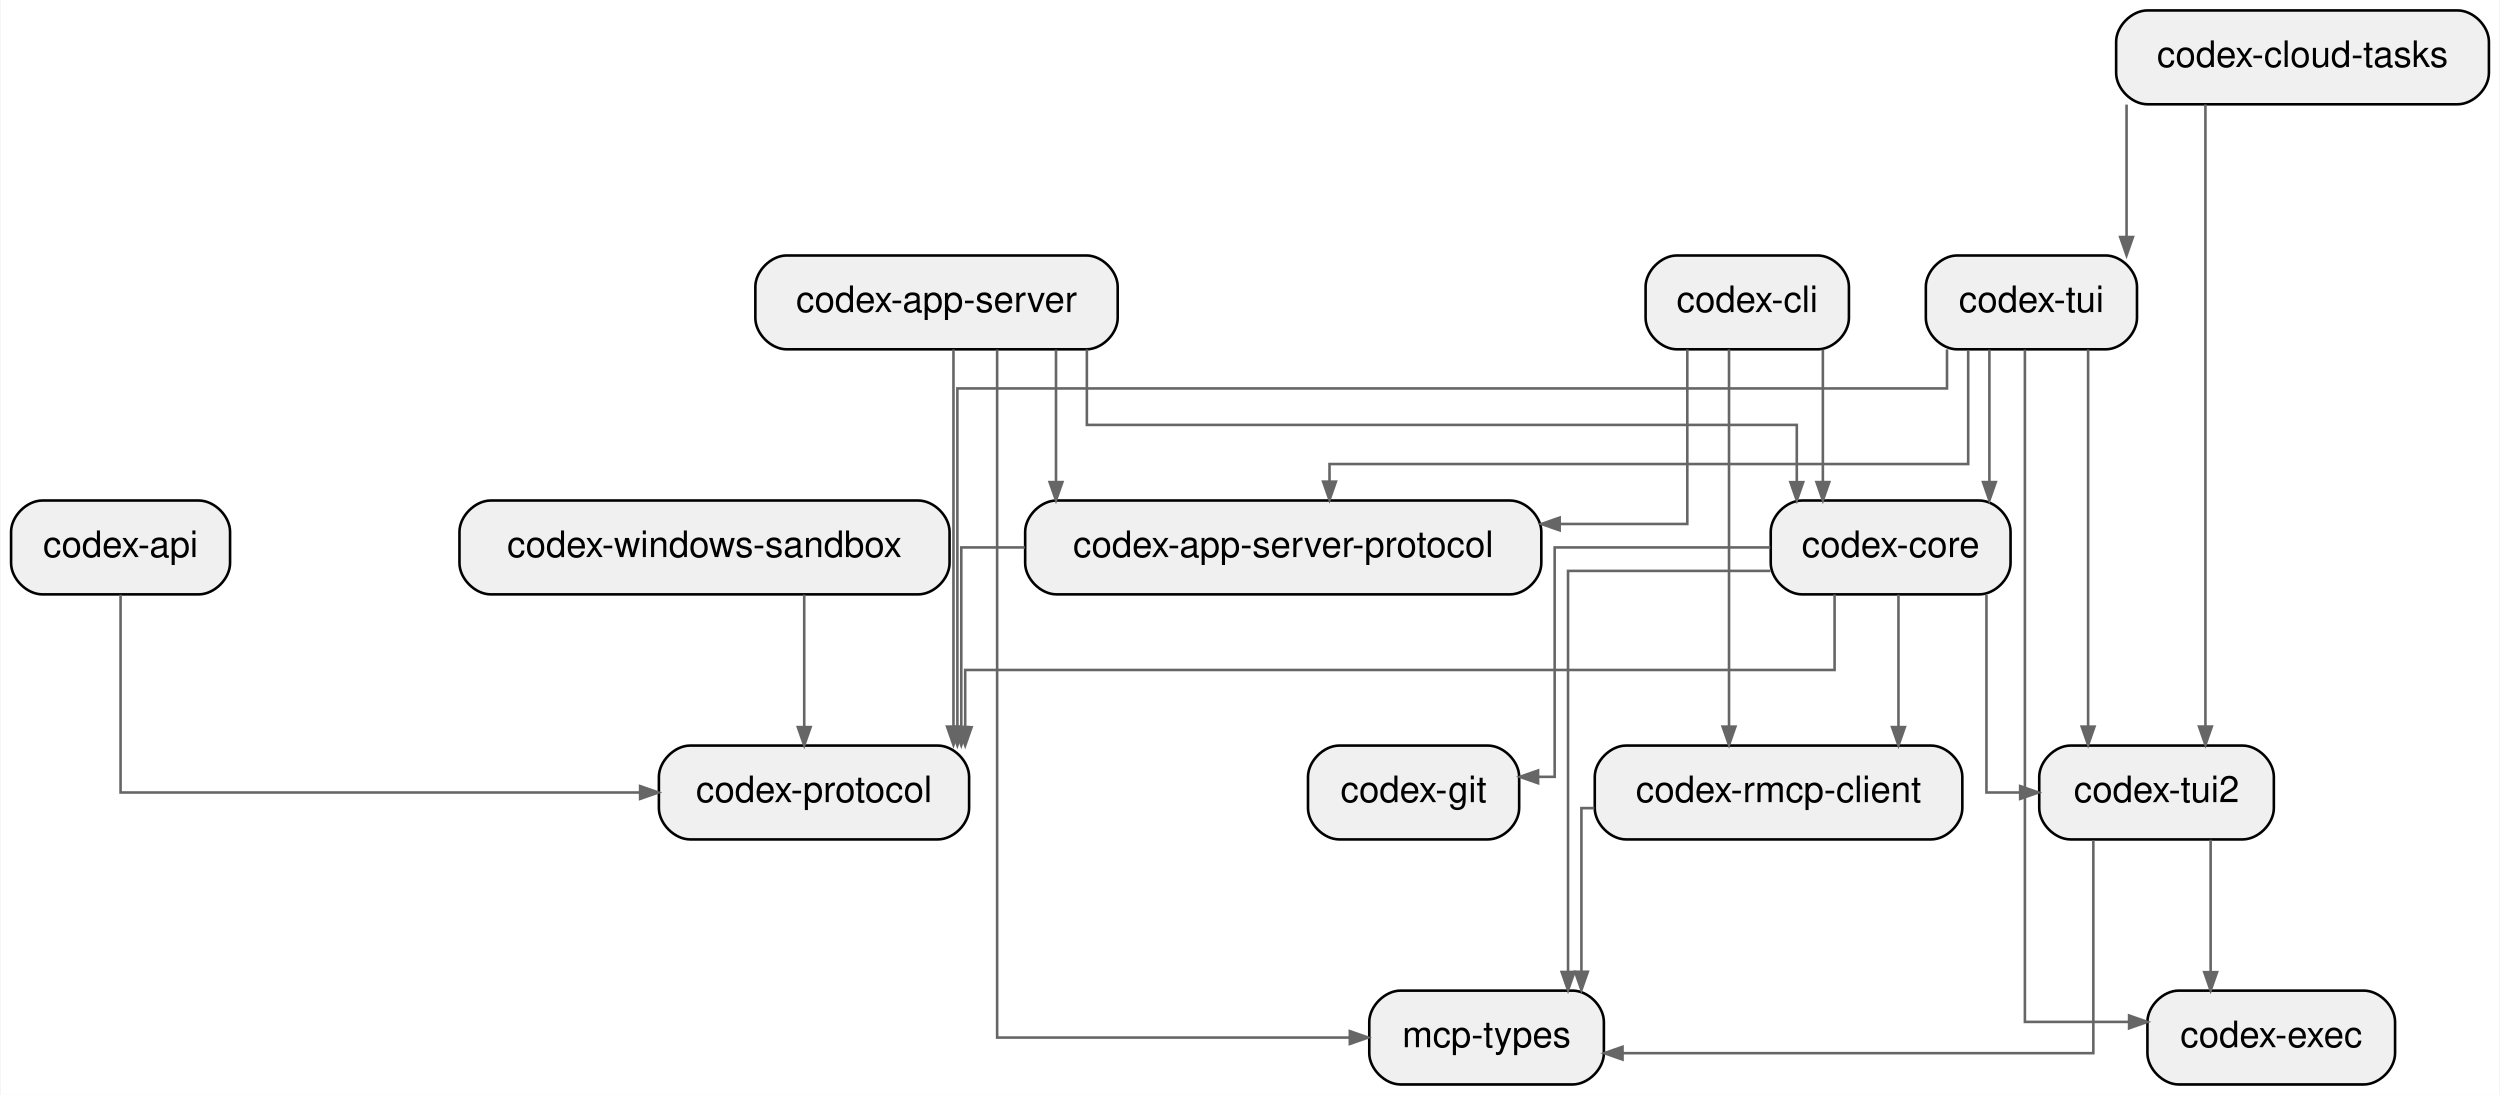
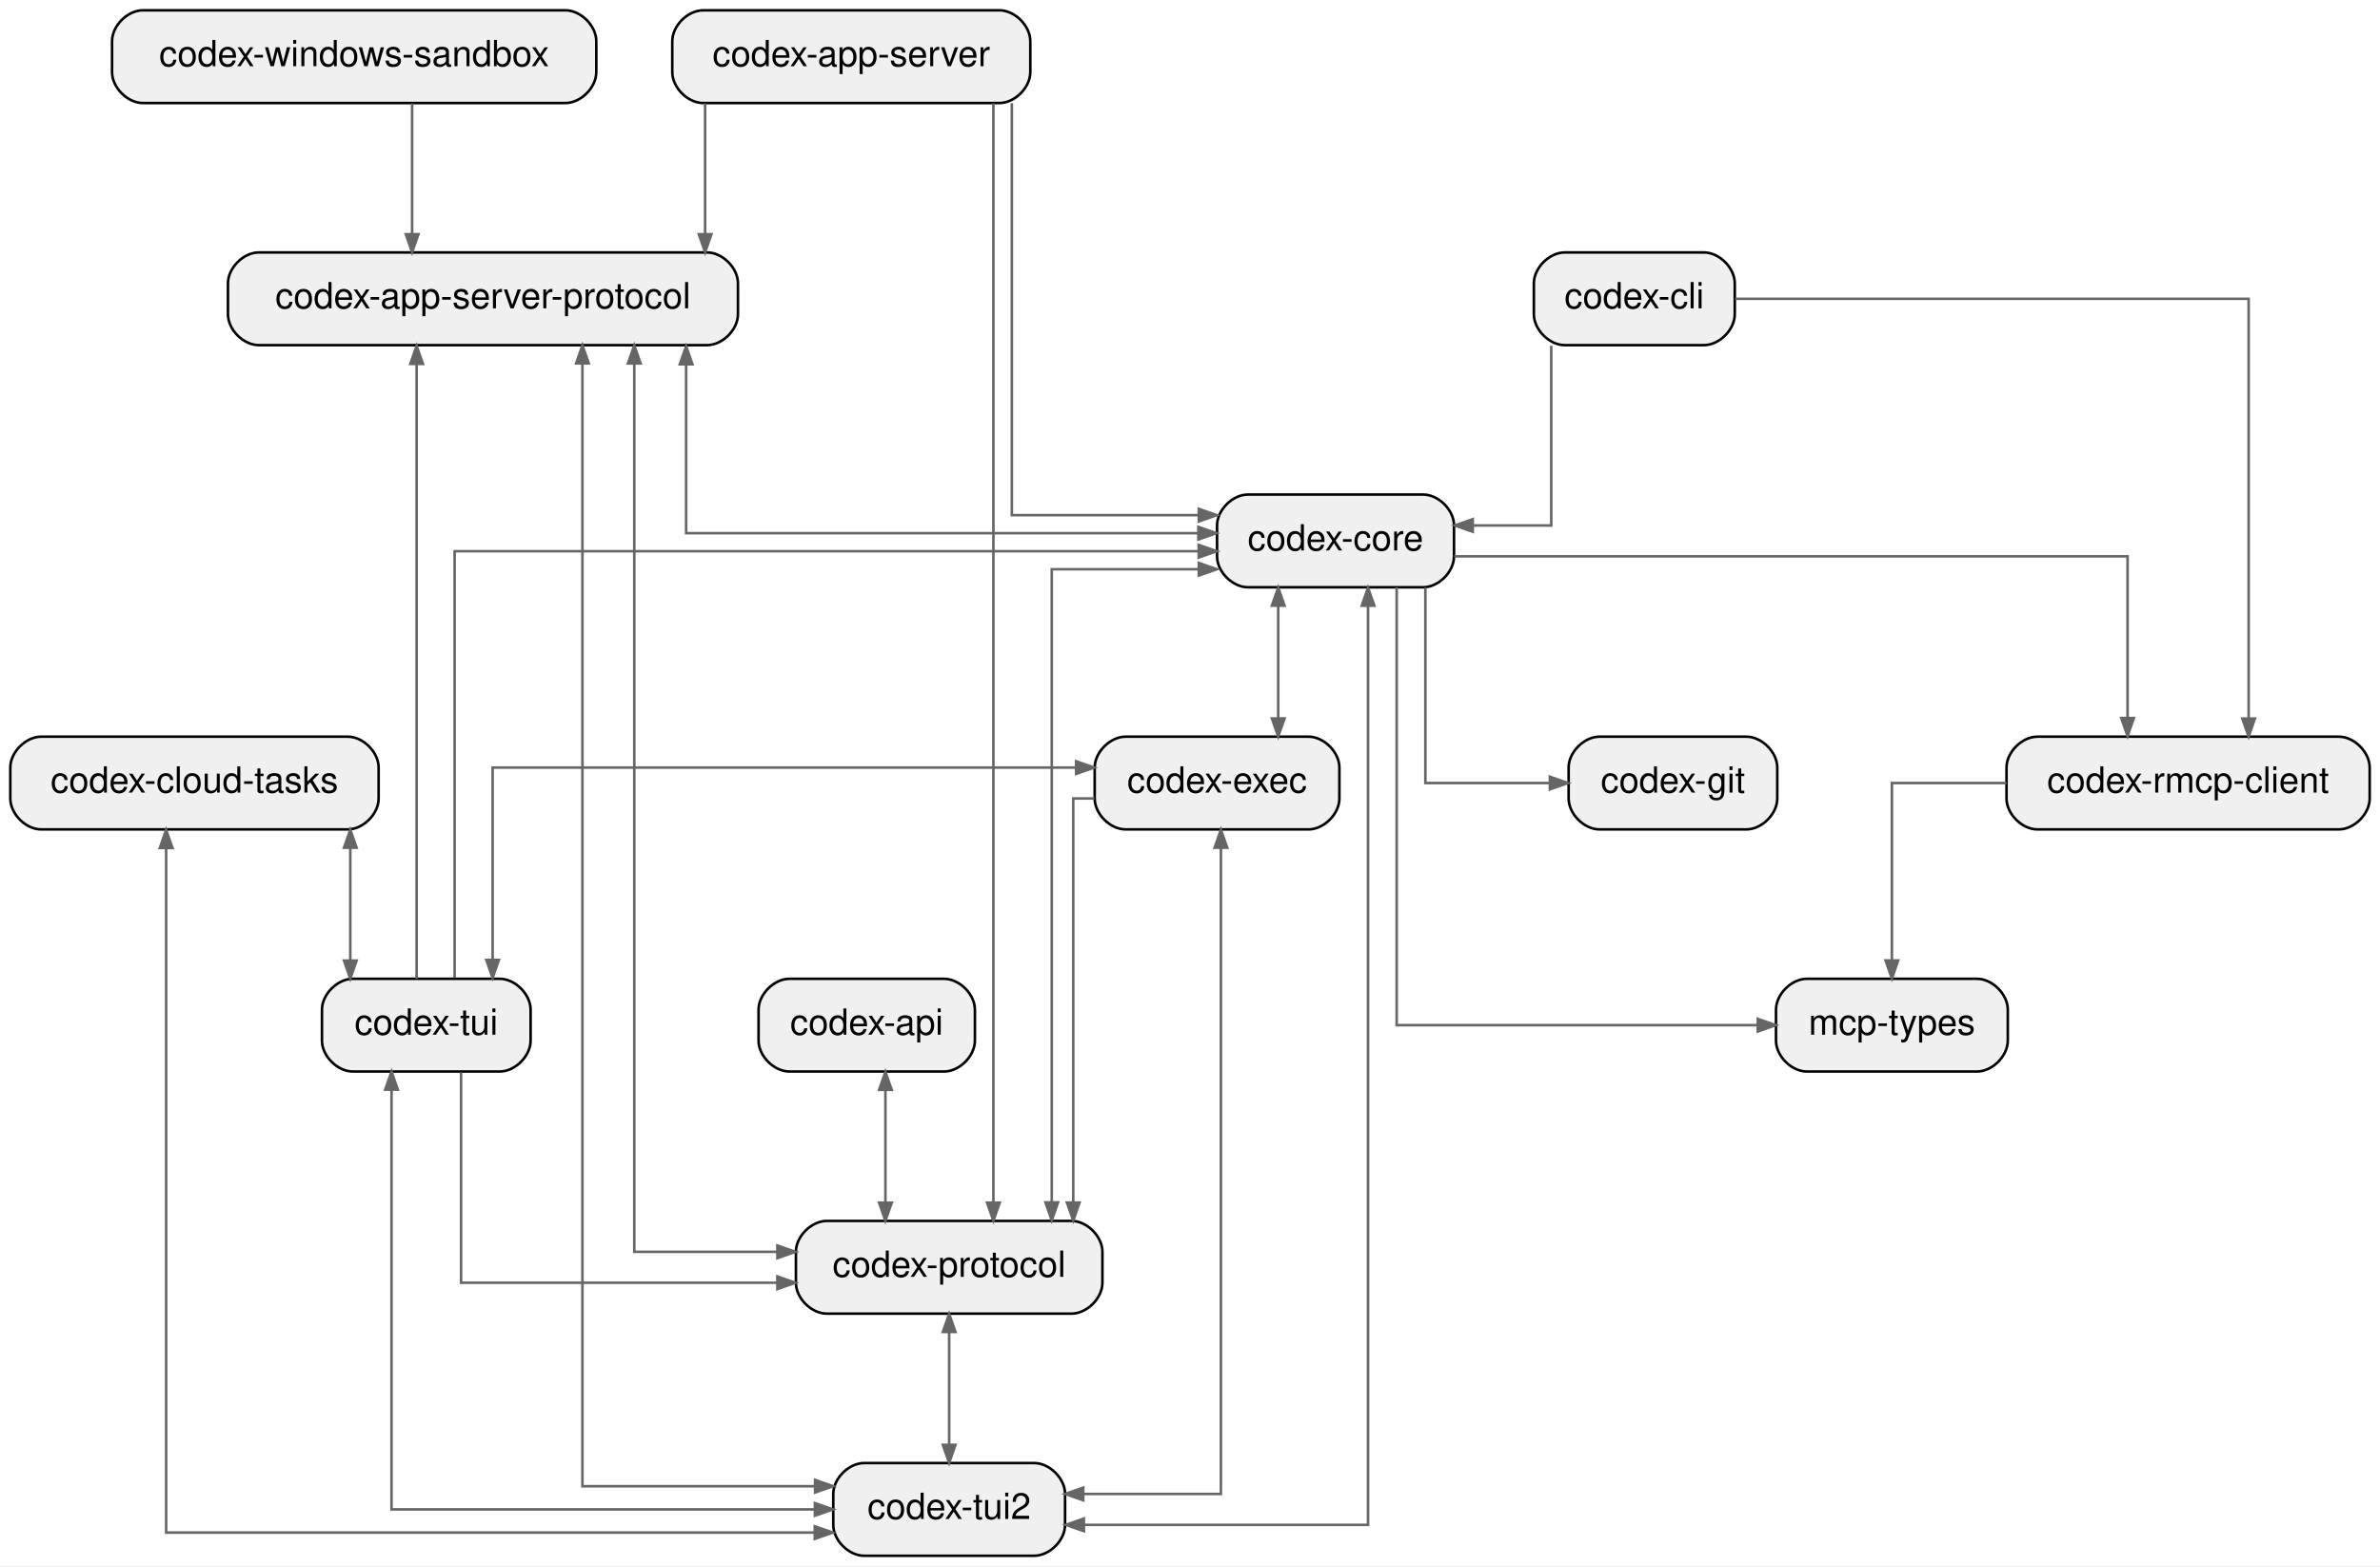
- <svg xmlns="http://www.w3.org/2000/svg" width="959pt" height="420pt" viewBox="0.00 0.00 958.50 420.00">
-   <g id="graph0" class="graph" transform="scale(1 1) rotate(0) translate(4 416)">
-     <polygon fill="white" stroke="transparent" points="-4,4 -4,-416 954.5,-416 954.5,4 -4,4" />
+ <svg xmlns="http://www.w3.org/2000/svg" width="924pt" height="608pt" viewBox="0.00 0.00 924.00 608.00">
+   <g id="graph0" class="graph" transform="scale(1 1) rotate(0) translate(4 604)">
+     <polygon fill="white" stroke="transparent" points="-4,4 -4,-604 920,-604 920,4 -4,4" />
    <g id="node1" class="node">
-       <path fill="#f0f0f0" stroke="black" d="M72,-224C72,-224 12,-224 12,-224 6,-224 0,-218 0,-212 0,-212 0,-200 0,-200 0,-194 6,-188 12,-188 12,-188 72,-188 72,-188 78,-188 84,-194 84,-200 84,-200 84,-212 84,-212 84,-218 78,-224 72,-224" />
-       <text text-anchor="middle" x="42" y="-202.3" font-family="Helvetica,sans-Serif" font-size="14.00">codex-api</text>
+       <path fill="#f0f0f0" stroke="black" d="M362.5,-224C362.5,-224 302.5,-224 302.5,-224 296.5,-224 290.5,-218 290.5,-212 290.5,-212 290.5,-200 290.5,-200 290.5,-194 296.5,-188 302.5,-188 302.5,-188 362.5,-188 362.5,-188 368.5,-188 374.5,-194 374.5,-200 374.5,-200 374.5,-212 374.5,-212 374.5,-218 368.5,-224 362.5,-224" />
+       <text text-anchor="middle" x="332.5" y="-202.3" font-family="Helvetica,sans-Serif" font-size="14.00">codex-api</text>
    </g>
    <g id="node9" class="node">
-       <path fill="#f0f0f0" stroke="black" d="M355.5,-130C355.5,-130 260.5,-130 260.5,-130 254.5,-130 248.5,-124 248.5,-118 248.5,-118 248.5,-106 248.5,-106 248.5,-100 254.5,-94 260.5,-94 260.5,-94 355.5,-94 355.5,-94 361.5,-94 367.5,-100 367.5,-106 367.5,-106 367.5,-118 367.5,-118 367.5,-124 361.5,-130 355.5,-130" />
-       <text text-anchor="middle" x="308" y="-108.3" font-family="Helvetica,sans-Serif" font-size="14.00">codex-protocol</text>
+       <path fill="#f0f0f0" stroke="black" d="M412,-130C412,-130 317,-130 317,-130 311,-130 305,-124 305,-118 305,-118 305,-106 305,-106 305,-100 311,-94 317,-94 317,-94 412,-94 412,-94 418,-94 424,-100 424,-106 424,-106 424,-118 424,-118 424,-124 418,-130 412,-130" />
+       <text text-anchor="middle" x="364.5" y="-108.3" font-family="Helvetica,sans-Serif" font-size="14.00">codex-protocol</text>
    </g>
    <g id="edge1" class="edge">
-       <path fill="none" stroke="#666666" d="M42,-187.88C42,-160.56 42,-112 42,-112 42,-112 241.3,-112 241.3,-112" />
-       <polygon fill="#666666" stroke="#666666" points="241.3,-114.45 248.3,-112 241.3,-109.55 241.3,-114.45" />
+       <path fill="none" stroke="#666666" d="M339.75,-180.88C339.75,-180.88 339.75,-137.07 339.75,-137.07" />
+       <polygon fill="#666666" stroke="#666666" points="342.2,-137.07 339.75,-130.07 337.3,-137.07 342.2,-137.07" />
+       <polygon fill="#666666" stroke="#666666" points="337.3,-180.88 339.75,-187.88 342.2,-180.88 337.3,-180.88" />
    </g>
    <g id="node2" class="node">
-       <path fill="#f0f0f0" stroke="black" d="M412.5,-318C412.5,-318 297.5,-318 297.5,-318 291.5,-318 285.5,-312 285.5,-306 285.5,-306 285.5,-294 285.5,-294 285.5,-288 291.5,-282 297.5,-282 297.5,-282 412.5,-282 412.5,-282 418.5,-282 424.5,-288 424.5,-294 424.5,-294 424.5,-306 424.5,-306 424.5,-312 418.5,-318 412.5,-318" />
-       <text text-anchor="middle" x="355" y="-296.3" font-family="Helvetica,sans-Serif" font-size="14.00">codex-app-server</text>
+       <path fill="#f0f0f0" stroke="black" d="M384,-600C384,-600 269,-600 269,-600 263,-600 257,-594 257,-588 257,-588 257,-576 257,-576 257,-570 263,-564 269,-564 269,-564 384,-564 384,-564 390,-564 396,-570 396,-576 396,-576 396,-588 396,-588 396,-594 390,-600 384,-600" />
+       <text text-anchor="middle" x="326.5" y="-578.3" font-family="Helvetica,sans-Serif" font-size="14.00">codex-app-server</text>
    </g>
    <g id="node3" class="node">
-       <path fill="#f0f0f0" stroke="black" d="M575,-224C575,-224 401,-224 401,-224 395,-224 389,-218 389,-212 389,-212 389,-200 389,-200 389,-194 395,-188 401,-188 401,-188 575,-188 575,-188 581,-188 587,-194 587,-200 587,-200 587,-212 587,-212 587,-218 581,-224 575,-224" />
-       <text text-anchor="middle" x="488" y="-202.3" font-family="Helvetica,sans-Serif" font-size="14.00">codex-app-server-protocol</text>
+       <path fill="#f0f0f0" stroke="black" d="M270.5,-506C270.5,-506 96.5,-506 96.5,-506 90.5,-506 84.5,-500 84.5,-494 84.5,-494 84.5,-482 84.5,-482 84.5,-476 90.5,-470 96.5,-470 96.5,-470 270.5,-470 270.5,-470 276.5,-470 282.5,-476 282.5,-482 282.5,-482 282.5,-494 282.5,-494 282.5,-500 276.5,-506 270.5,-506" />
+       <text text-anchor="middle" x="183.5" y="-484.3" font-family="Helvetica,sans-Serif" font-size="14.00">codex-app-server-protocol</text>
    </g>
    <g id="edge2" class="edge">
-       <path fill="none" stroke="#666666" d="M400.83,-281.88C400.83,-281.88 400.83,-231.07 400.83,-231.07" />
-       <polygon fill="#666666" stroke="#666666" points="403.28,-231.07 400.83,-224.07 398.38,-231.07 403.28,-231.07" />
+       <path fill="none" stroke="#666666" d="M269.75,-563.88C269.75,-563.88 269.75,-513.07 269.75,-513.07" />
+       <polygon fill="#666666" stroke="#666666" points="272.2,-513.07 269.75,-506.07 267.3,-513.07 272.2,-513.07" />
    </g>
    <g id="node6" class="node">
-       <path fill="#f0f0f0" stroke="black" d="M755,-224C755,-224 687,-224 687,-224 681,-224 675,-218 675,-212 675,-212 675,-200 675,-200 675,-194 681,-188 687,-188 687,-188 755,-188 755,-188 761,-188 767,-194 767,-200 767,-200 767,-212 767,-212 767,-218 761,-224 755,-224" />
-       <text text-anchor="middle" x="721" y="-202.3" font-family="Helvetica,sans-Serif" font-size="14.00">codex-core</text>
+       <path fill="#f0f0f0" stroke="black" d="M548.5,-412C548.5,-412 480.5,-412 480.5,-412 474.5,-412 468.5,-406 468.5,-400 468.5,-400 468.5,-388 468.5,-388 468.5,-382 474.5,-376 480.5,-376 480.5,-376 548.5,-376 548.5,-376 554.5,-376 560.5,-382 560.5,-388 560.5,-388 560.5,-400 560.5,-400 560.5,-406 554.5,-412 548.5,-412" />
+       <text text-anchor="middle" x="514.5" y="-390.3" font-family="Helvetica,sans-Serif" font-size="14.00">codex-core</text>
    </g>
    <g id="edge3" class="edge">
-       <path fill="none" stroke="#666666" d="M412.67,-281.96C412.67,-268.71 412.67,-253 412.67,-253 412.67,-253 685,-253 685,-253 685,-253 685,-231.04 685,-231.04" />
-       <polygon fill="#666666" stroke="#666666" points="687.45,-231.04 685,-224.04 682.55,-231.04 687.45,-231.04" />
+       <path fill="none" stroke="#666666" d="M388.83,-563.95C388.83,-518.7 388.83,-404 388.83,-404 388.83,-404 461.42,-404 461.42,-404" />
+       <polygon fill="#666666" stroke="#666666" points="461.42,-406.45 468.42,-404 461.42,-401.55 461.42,-406.45" />
    </g>
    <g id="edge4" class="edge">
-       <path fill="none" stroke="#666666" d="M361.5,-281.97C361.5,-281.97 361.5,-137.25 361.5,-137.25" />
-       <polygon fill="#666666" stroke="#666666" points="363.95,-137.25 361.5,-130.25 359.05,-137.25 363.95,-137.25" />
+       <path fill="none" stroke="#666666" d="M381.67,-563.86C381.67,-563.86 381.67,-137.08 381.67,-137.08" />
+       <polygon fill="#666666" stroke="#666666" points="384.12,-137.08 381.67,-130.08 379.22,-137.08 384.12,-137.08" />
+     </g>
+     <g id="edge5" class="edge">
+       <path fill="none" stroke="#666666" d="M262.38,-462.58C262.38,-462.58 262.38,-397 262.38,-397 262.38,-397 461.26,-397 461.26,-397" />
+       <polygon fill="#666666" stroke="#666666" points="259.93,-462.58 262.38,-469.58 264.83,-462.58 259.93,-462.58" />
+       <polygon fill="#666666" stroke="#666666" points="461.26,-399.45 468.26,-397 461.26,-394.55 461.26,-399.45" />
+     </g>
+     <g id="edge6" class="edge">
+       <path fill="none" stroke="#666666" d="M242.25,-462.9C242.25,-462.9 242.25,-118 242.25,-118 242.25,-118 297.81,-118 297.81,-118" />
+       <polygon fill="#666666" stroke="#666666" points="239.8,-462.9 242.25,-469.9 244.7,-462.9 239.8,-462.9" />
+       <polygon fill="#666666" stroke="#666666" points="297.81,-120.45 304.81,-118 297.81,-115.55 297.81,-120.45" />
+     </g>
+     <g id="node12" class="node">
+       <path fill="#f0f0f0" stroke="black" d="M397.5,-36C397.5,-36 331.5,-36 331.5,-36 325.5,-36 319.5,-30 319.5,-24 319.5,-24 319.5,-12 319.5,-12 319.5,-6 325.5,0 331.5,0 331.5,0 397.5,0 397.5,0 403.5,0 409.5,-6 409.5,-12 409.5,-12 409.5,-24 409.5,-24 409.5,-30 403.5,-36 397.5,-36" />
+       <text text-anchor="middle" x="364.5" y="-14.3" font-family="Helvetica,sans-Serif" font-size="14.00">codex-tui2</text>
+     </g>
+     <g id="edge7" class="edge">
+       <path fill="none" stroke="#666666" d="M222.12,-462.93C222.12,-462.93 222.12,-27 222.12,-27 222.12,-27 312.45,-27 312.45,-27" />
+       <polygon fill="#666666" stroke="#666666" points="219.68,-462.93 222.12,-469.93 224.58,-462.93 219.68,-462.93" />
+       <polygon fill="#666666" stroke="#666666" points="312.45,-29.45 319.45,-27 312.45,-24.55 312.45,-29.45" />
+     </g>
+     <g id="node4" class="node">
+       <path fill="#f0f0f0" stroke="black" d="M657.5,-506C657.5,-506 603.5,-506 603.5,-506 597.5,-506 591.5,-500 591.5,-494 591.5,-494 591.5,-482 591.5,-482 591.5,-476 597.5,-470 603.5,-470 603.5,-470 657.5,-470 657.5,-470 663.5,-470 669.5,-476 669.5,-482 669.5,-482 669.5,-494 669.5,-494 669.5,-500 663.5,-506 657.5,-506" />
+       <text text-anchor="middle" x="630.5" y="-484.3" font-family="Helvetica,sans-Serif" font-size="14.00">codex-cli</text>
+     </g>
+     <g id="edge8" class="edge">
+       <path fill="none" stroke="#666666" d="M598.25,-469.77C598.25,-443.99 598.25,-400 598.25,-400 598.25,-400 567.78,-400 567.78,-400" />
+       <polygon fill="#666666" stroke="#666666" points="567.78,-397.55 560.78,-400 567.78,-402.45 567.78,-397.55" />
+     </g>
+     <g id="node10" class="node">
+       <path fill="#f0f0f0" stroke="black" d="M904,-318C904,-318 787,-318 787,-318 781,-318 775,-312 775,-306 775,-306 775,-294 775,-294 775,-288 781,-282 787,-282 787,-282 904,-282 904,-282 910,-282 916,-288 916,-294 916,-294 916,-306 916,-306 916,-312 910,-318 904,-318" />
+       <text text-anchor="middle" x="845.5" y="-296.3" font-family="Helvetica,sans-Serif" font-size="14.00">codex-rmcp-client</text>
+     </g>
+     <g id="edge9" class="edge">
+       <path fill="none" stroke="#666666" d="M669.62,-488C737.28,-488 869,-488 869,-488 869,-488 869,-325.03 869,-325.03" />
+       <polygon fill="#666666" stroke="#666666" points="871.45,-325.03 869,-318.03 866.55,-325.03 871.45,-325.03" />
+     </g>
+     <g id="node5" class="node">
+       <path fill="#f0f0f0" stroke="black" d="M131,-318C131,-318 12,-318 12,-318 6,-318 0,-312 0,-306 0,-306 0,-294 0,-294 0,-288 6,-282 12,-282 12,-282 131,-282 131,-282 137,-282 143,-288 143,-294 143,-294 143,-306 143,-306 143,-312 137,-318 131,-318" />
+       <text text-anchor="middle" x="71.5" y="-296.3" font-family="Helvetica,sans-Serif" font-size="14.00">codex-cloud-tasks</text>
+     </g>
+     <g id="node11" class="node">
+       <path fill="#f0f0f0" stroke="black" d="M190,-224C190,-224 133,-224 133,-224 127,-224 121,-218 121,-212 121,-212 121,-200 121,-200 121,-194 127,-188 133,-188 133,-188 190,-188 190,-188 196,-188 202,-194 202,-200 202,-200 202,-212 202,-212 202,-218 196,-224 190,-224" />
+       <text text-anchor="middle" x="161.5" y="-202.3" font-family="Helvetica,sans-Serif" font-size="14.00">codex-tui</text>
+     </g>
+     <g id="edge10" class="edge">
+       <path fill="none" stroke="#666666" d="M132,-274.88C132,-274.88 132,-231.07 132,-231.07" />
+       <polygon fill="#666666" stroke="#666666" points="134.45,-231.07 132,-224.07 129.55,-231.07 134.45,-231.07" />
+       <polygon fill="#666666" stroke="#666666" points="129.55,-274.88 132,-281.88 134.45,-274.88 129.55,-274.88" />
+     </g>
+     <g id="edge11" class="edge">
+       <path fill="none" stroke="#666666" d="M60.5,-274.8C60.5,-274.8 60.5,-9 60.5,-9 60.5,-9 312.32,-9 312.32,-9" />
+       <polygon fill="#666666" stroke="#666666" points="58.05,-274.8 60.5,-281.8 62.95,-274.8 58.05,-274.8" />
+       <polygon fill="#666666" stroke="#666666" points="312.32,-11.45 319.32,-9 312.32,-6.55 312.32,-11.45" />
+     </g>
+     <g id="node7" class="node">
+       <path fill="#f0f0f0" stroke="black" d="M504,-318C504,-318 433,-318 433,-318 427,-318 421,-312 421,-306 421,-306 421,-294 421,-294 421,-288 427,-282 433,-282 433,-282 504,-282 504,-282 510,-282 516,-288 516,-294 516,-294 516,-306 516,-306 516,-312 510,-318 504,-318" />
+       <text text-anchor="middle" x="468.5" y="-296.3" font-family="Helvetica,sans-Serif" font-size="14.00">codex-exec</text>
+     </g>
+     <g id="edge12" class="edge">
+       <path fill="none" stroke="#666666" d="M492.25,-368.88C492.25,-368.88 492.25,-325.07 492.25,-325.07" />
+       <polygon fill="#666666" stroke="#666666" points="494.7,-325.07 492.25,-318.07 489.8,-325.07 494.7,-325.07" />
+       <polygon fill="#666666" stroke="#666666" points="489.8,-368.88 492.25,-375.88 494.7,-368.88 489.8,-368.88" />
+     </g>
+     <g id="node8" class="node">
+       <path fill="#f0f0f0" stroke="black" d="M674,-318C674,-318 617,-318 617,-318 611,-318 605,-312 605,-306 605,-306 605,-294 605,-294 605,-288 611,-282 617,-282 617,-282 674,-282 674,-282 680,-282 686,-288 686,-294 686,-294 686,-306 686,-306 686,-312 680,-318 674,-318" />
+       <text text-anchor="middle" x="645.5" y="-296.3" font-family="Helvetica,sans-Serif" font-size="14.00">codex-git</text>
+     </g>
+     <g id="edge13" class="edge">
+       <path fill="none" stroke="#666666" d="M549.38,-375.88C549.38,-348.56 549.38,-300 549.38,-300 549.38,-300 597.73,-300 597.73,-300" />
+       <polygon fill="#666666" stroke="#666666" points="597.73,-302.45 604.73,-300 597.73,-297.55 597.73,-302.45" />
+     </g>
+     <g id="edge14" class="edge">
+       <path fill="none" stroke="#666666" d="M461.42,-383C461.42,-383 404.33,-383 404.33,-383 404.33,-383 404.33,-137.2 404.33,-137.2" />
+       <polygon fill="#666666" stroke="#666666" points="461.42,-385.45 468.42,-383 461.42,-380.55 461.42,-385.45" />
+       <polygon fill="#666666" stroke="#666666" points="406.78,-137.2 404.33,-130.2 401.88,-137.2 406.78,-137.2" />
+     </g>
+     <g id="edge15" class="edge">
+       <path fill="none" stroke="#666666" d="M560.54,-388C646.32,-388 822,-388 822,-388 822,-388 822,-325.23 822,-325.23" />
+       <polygon fill="#666666" stroke="#666666" points="824.45,-325.23 822,-318.23 819.55,-325.23 824.45,-325.23" />
+     </g>
+     <g id="edge16" class="edge">
+       <path fill="none" stroke="#666666" d="M527.12,-368.83C527.12,-368.83 527.12,-12 527.12,-12 527.12,-12 416.8,-12 416.8,-12" />
+       <polygon fill="#666666" stroke="#666666" points="524.68,-368.83 527.12,-375.83 529.58,-368.83 524.68,-368.83" />
+       <polygon fill="#666666" stroke="#666666" points="416.8,-9.55 409.8,-12 416.8,-14.45 416.8,-9.55" />
    </g>
    <g id="node14" class="node">
-       <path fill="#f0f0f0" stroke="black" d="M599,-36C599,-36 533,-36 533,-36 527,-36 521,-30 521,-24 521,-24 521,-12 521,-12 521,-6 527,0 533,0 533,0 599,0 599,0 605,0 611,-6 611,-12 611,-12 611,-24 611,-24 611,-30 605,-36 599,-36" />
-       <text text-anchor="middle" x="566" y="-14.3" font-family="Helvetica,sans-Serif" font-size="14.00">mcp-types</text>
-     </g>
-     <g id="edge5" class="edge">
-       <path fill="none" stroke="#666666" d="M378.25,-281.93C378.25,-219.69 378.25,-18 378.25,-18 378.25,-18 513.55,-18 513.55,-18" />
-       <polygon fill="#666666" stroke="#666666" points="513.55,-20.45 520.55,-18 513.55,-15.55 513.55,-20.45" />
-     </g>
-     <g id="edge6" class="edge">
-       <path fill="none" stroke="#666666" d="M388.9,-206C374.54,-206 364.5,-206 364.5,-206 364.5,-206 364.5,-137.12 364.5,-137.12" />
-       <polygon fill="#666666" stroke="#666666" points="366.95,-137.12 364.5,-130.12 362.05,-137.12 366.95,-137.12" />
-     </g>
-     <g id="node4" class="node">
-       <path fill="#f0f0f0" stroke="black" d="M693,-318C693,-318 639,-318 639,-318 633,-318 627,-312 627,-306 627,-306 627,-294 627,-294 627,-288 633,-282 639,-282 639,-282 693,-282 693,-282 699,-282 705,-288 705,-294 705,-294 705,-306 705,-306 705,-312 699,-318 693,-318" />
-       <text text-anchor="middle" x="666" y="-296.3" font-family="Helvetica,sans-Serif" font-size="14.00">codex-cli</text>
-     </g>
-     <g id="edge7" class="edge">
-       <path fill="none" stroke="#666666" d="M643,-281.97C643,-257.02 643,-215 643,-215 643,-215 594.04,-215 594.04,-215" />
-       <polygon fill="#666666" stroke="#666666" points="594.04,-212.55 587.04,-215 594.04,-217.45 594.04,-212.55" />
-     </g>
-     <g id="edge8" class="edge">
-       <path fill="none" stroke="#666666" d="M695,-281.88C695,-281.88 695,-231.07 695,-231.07" />
-       <polygon fill="#666666" stroke="#666666" points="697.45,-231.07 695,-224.07 692.55,-231.07 697.45,-231.07" />
-     </g>
-     <g id="node10" class="node">
-       <path fill="#f0f0f0" stroke="black" d="M736.5,-130C736.5,-130 619.5,-130 619.5,-130 613.5,-130 607.5,-124 607.5,-118 607.5,-118 607.5,-106 607.5,-106 607.5,-100 613.5,-94 619.5,-94 619.5,-94 736.5,-94 736.5,-94 742.5,-94 748.5,-100 748.5,-106 748.5,-106 748.5,-118 748.5,-118 748.5,-124 742.5,-130 736.5,-130" />
-       <text text-anchor="middle" x="678" y="-108.3" font-family="Helvetica,sans-Serif" font-size="14.00">codex-rmcp-client</text>
-     </g>
-     <g id="edge9" class="edge">
-       <path fill="none" stroke="#666666" d="M659,-281.97C659,-281.97 659,-137.25 659,-137.25" />
-       <polygon fill="#666666" stroke="#666666" points="661.45,-137.25 659,-130.25 656.55,-137.25 661.45,-137.25" />
-     </g>
-     <g id="node5" class="node">
-       <path fill="#f0f0f0" stroke="black" d="M938.5,-412C938.5,-412 819.5,-412 819.5,-412 813.5,-412 807.5,-406 807.5,-400 807.5,-400 807.5,-388 807.5,-388 807.5,-382 813.5,-376 819.5,-376 819.5,-376 938.5,-376 938.5,-376 944.5,-376 950.5,-382 950.5,-388 950.5,-388 950.5,-400 950.5,-400 950.5,-406 944.5,-412 938.5,-412" />
-       <text text-anchor="middle" x="879" y="-390.3" font-family="Helvetica,sans-Serif" font-size="14.00">codex-cloud-tasks</text>
-     </g>
-     <g id="node11" class="node">
-       <path fill="#f0f0f0" stroke="black" d="M803.5,-318C803.5,-318 746.5,-318 746.5,-318 740.5,-318 734.5,-312 734.5,-306 734.5,-306 734.5,-294 734.5,-294 734.5,-288 740.5,-282 746.5,-282 746.5,-282 803.5,-282 803.5,-282 809.5,-282 815.5,-288 815.5,-294 815.5,-294 815.5,-306 815.5,-306 815.5,-312 809.5,-318 803.5,-318" />
-       <text text-anchor="middle" x="775" y="-296.3" font-family="Helvetica,sans-Serif" font-size="14.00">codex-tui</text>
-     </g>
-     <g id="edge10" class="edge">
-       <path fill="none" stroke="#666666" d="M811.5,-375.88C811.5,-375.88 811.5,-325.07 811.5,-325.07" />
-       <polygon fill="#666666" stroke="#666666" points="813.95,-325.07 811.5,-318.07 809.05,-325.07 813.95,-325.07" />
-     </g>
-     <g id="node12" class="node">
-       <path fill="#f0f0f0" stroke="black" d="M856,-130C856,-130 790,-130 790,-130 784,-130 778,-124 778,-118 778,-118 778,-106 778,-106 778,-100 784,-94 790,-94 790,-94 856,-94 856,-94 862,-94 868,-100 868,-106 868,-106 868,-118 868,-118 868,-124 862,-130 856,-130" />
-       <text text-anchor="middle" x="823" y="-108.3" font-family="Helvetica,sans-Serif" font-size="14.00">codex-tui2</text>
-     </g>
-     <g id="edge11" class="edge">
-       <path fill="none" stroke="#666666" d="M841.75,-375.93C841.75,-375.93 841.75,-137.28 841.75,-137.28" />
-       <polygon fill="#666666" stroke="#666666" points="844.2,-137.28 841.75,-130.28 839.3,-137.28 844.2,-137.28" />
-     </g>
-     <g id="node8" class="node">
-       <path fill="#f0f0f0" stroke="black" d="M566.5,-130C566.5,-130 509.5,-130 509.5,-130 503.5,-130 497.5,-124 497.5,-118 497.5,-118 497.5,-106 497.5,-106 497.5,-100 503.5,-94 509.5,-94 509.5,-94 566.5,-94 566.5,-94 572.5,-94 578.5,-100 578.5,-106 578.5,-106 578.5,-118 578.5,-118 578.5,-124 572.5,-130 566.5,-130" />
-       <text text-anchor="middle" x="538" y="-108.3" font-family="Helvetica,sans-Serif" font-size="14.00">codex-git</text>
-     </g>
-     <g id="edge12" class="edge">
-       <path fill="none" stroke="#666666" d="M674.84,-206C637.86,-206 592.12,-206 592.12,-206 592.12,-206 592.12,-118 592.12,-118 592.12,-118 585.75,-118 585.75,-118" />
-       <polygon fill="#666666" stroke="#666666" points="585.75,-115.55 578.75,-118 585.75,-120.45 585.75,-115.55" />
-     </g>
-     <g id="edge13" class="edge">
-       <path fill="none" stroke="#666666" d="M699.5,-187.96C699.5,-174.71 699.5,-159 699.5,-159 699.5,-159 366,-159 366,-159 366,-159 366,-137.04 366,-137.04" />
-       <polygon fill="#666666" stroke="#666666" points="368.45,-137.04 366,-130.04 363.55,-137.04 368.45,-137.04" />
-     </g>
-     <g id="edge14" class="edge">
-       <path fill="none" stroke="#666666" d="M724,-187.88C724,-187.88 724,-137.07 724,-137.07" />
-       <polygon fill="#666666" stroke="#666666" points="726.45,-137.07 724,-130.07 721.55,-137.07 726.45,-137.07" />
-     </g>
-     <g id="edge15" class="edge">
-       <path fill="none" stroke="#666666" d="M757.75,-187.88C757.75,-160.56 757.75,-112 757.75,-112 757.75,-112 770.68,-112 770.68,-112" />
-       <polygon fill="#666666" stroke="#666666" points="770.68,-114.45 777.68,-112 770.68,-109.55 770.68,-114.45" />
-     </g>
-     <g id="edge16" class="edge">
-       <path fill="none" stroke="#666666" d="M674.92,-197C639.74,-197 597.25,-197 597.25,-197 597.25,-197 597.25,-43.15 597.25,-43.15" />
-       <polygon fill="#666666" stroke="#666666" points="599.7,-43.15 597.25,-36.15 594.8,-43.15 599.7,-43.15" />
-     </g>
-     <g id="node7" class="node">
-       <path fill="#f0f0f0" stroke="black" d="M902.5,-36C902.5,-36 831.5,-36 831.5,-36 825.5,-36 819.5,-30 819.5,-24 819.5,-24 819.5,-12 819.5,-12 819.5,-6 825.5,0 831.5,0 831.5,0 902.5,0 902.5,0 908.5,0 914.5,-6 914.5,-12 914.5,-12 914.5,-24 914.5,-24 914.5,-30 908.5,-36 902.5,-36" />
-       <text text-anchor="middle" x="867" y="-14.3" font-family="Helvetica,sans-Serif" font-size="14.00">codex-exec</text>
+       <path fill="#f0f0f0" stroke="black" d="M763.5,-224C763.5,-224 697.5,-224 697.5,-224 691.5,-224 685.5,-218 685.5,-212 685.5,-212 685.5,-200 685.5,-200 685.5,-194 691.5,-188 697.5,-188 697.5,-188 763.5,-188 763.5,-188 769.5,-188 775.5,-194 775.5,-200 775.5,-200 775.5,-212 775.5,-212 775.5,-218 769.5,-224 763.5,-224" />
+       <text text-anchor="middle" x="730.5" y="-202.3" font-family="Helvetica,sans-Serif" font-size="14.00">mcp-types</text>
    </g>
    <g id="edge17" class="edge">
-       <path fill="none" stroke="#666666" d="M607.34,-106C604.22,-106 602.38,-106 602.38,-106 602.38,-106 602.38,-43.23 602.38,-43.23" />
-       <polygon fill="#666666" stroke="#666666" points="604.83,-43.23 602.38,-36.23 599.93,-43.23 604.83,-43.23" />
+       <path fill="none" stroke="#666666" d="M538.25,-375.97C538.25,-328.92 538.25,-206 538.25,-206 538.25,-206 678.43,-206 678.43,-206" />
+       <polygon fill="#666666" stroke="#666666" points="678.43,-208.45 685.43,-206 678.43,-203.55 678.43,-208.45" />
    </g>
    <g id="edge18" class="edge">
-       <path fill="none" stroke="#666666" d="M750.75,-281.73C750.75,-263.44 750.75,-238 750.75,-238 750.75,-238 505.75,-238 505.75,-238 505.75,-238 505.75,-231.24 505.75,-231.24" />
-       <polygon fill="#666666" stroke="#666666" points="508.2,-231.24 505.75,-224.24 503.3,-231.24 508.2,-231.24" />
+       <path fill="none" stroke="#666666" d="M420.91,-294C415.94,-294 412.67,-294 412.67,-294 412.67,-294 412.67,-137.12 412.67,-137.12" />
+       <polygon fill="#666666" stroke="#666666" points="415.12,-137.12 412.67,-130.12 410.22,-137.12 415.12,-137.12" />
    </g>
    <g id="edge19" class="edge">
-       <path fill="none" stroke="#666666" d="M758.88,-281.88C758.88,-281.88 758.88,-231.07 758.88,-231.07" />
-       <polygon fill="#666666" stroke="#666666" points="761.33,-231.07 758.88,-224.07 756.43,-231.07 761.33,-231.07" />
+       <path fill="none" stroke="#666666" d="M413.79,-306C413.79,-306 187.25,-306 187.25,-306 187.25,-306 187.25,-231.34 187.25,-231.34" />
+       <polygon fill="#666666" stroke="#666666" points="413.79,-308.45 420.79,-306 413.79,-303.55 413.79,-308.45" />
+       <polygon fill="#666666" stroke="#666666" points="189.7,-231.34 187.25,-224.34 184.8,-231.34 189.7,-231.34" />
    </g>
    <g id="edge20" class="edge">
-       <path fill="none" stroke="#666666" d="M772.5,-281.89C772.5,-220.49 772.5,-24 772.5,-24 772.5,-24 812.47,-24 812.47,-24" />
-       <polygon fill="#666666" stroke="#666666" points="812.47,-26.45 819.47,-24 812.47,-21.55 812.47,-26.45" />
+       <path fill="none" stroke="#666666" d="M470,-274.89C470,-274.89 470,-24 470,-24 470,-24 416.55,-24 416.55,-24" />
+       <polygon fill="#666666" stroke="#666666" points="467.55,-274.89 470,-281.89 472.45,-274.89 467.55,-274.89" />
+       <polygon fill="#666666" stroke="#666666" points="416.55,-21.55 409.55,-24 416.55,-26.45 416.55,-21.55" />
    </g>
    <g id="edge21" class="edge">
-       <path fill="none" stroke="#666666" d="M742.62,-281.96C742.62,-274.25 742.62,-267 742.62,-267 742.62,-267 363,-267 363,-267 363,-267 363,-137.08 363,-137.08" />
-       <polygon fill="#666666" stroke="#666666" points="365.45,-137.08 363,-130.08 360.55,-137.08 365.45,-137.08" />
+       <path fill="none" stroke="#666666" d="M364.5,-86.88C364.5,-86.88 364.5,-43.07 364.5,-43.07" />
+       <polygon fill="#666666" stroke="#666666" points="366.95,-43.07 364.5,-36.07 362.05,-43.07 366.95,-43.07" />
+       <polygon fill="#666666" stroke="#666666" points="362.05,-86.88 364.5,-93.88 366.95,-86.88 362.05,-86.88" />
    </g>
    <g id="edge22" class="edge">
-       <path fill="none" stroke="#666666" d="M796.75,-281.97C796.75,-281.97 796.75,-137.25 796.75,-137.25" />
-       <polygon fill="#666666" stroke="#666666" points="799.2,-137.25 796.75,-130.25 794.3,-137.25 799.2,-137.25" />
+       <path fill="none" stroke="#666666" d="M774.96,-300C751.16,-300 730.5,-300 730.5,-300 730.5,-300 730.5,-231.12 730.5,-231.12" />
+       <polygon fill="#666666" stroke="#666666" points="732.95,-231.12 730.5,-224.12 728.05,-231.12 732.95,-231.12" />
    </g>
    <g id="edge23" class="edge">
-       <path fill="none" stroke="#666666" d="M843.75,-93.88C843.75,-93.88 843.75,-43.07 843.75,-43.07" />
-       <polygon fill="#666666" stroke="#666666" points="846.2,-43.07 843.75,-36.07 841.3,-43.07 846.2,-43.07" />
+       <path fill="none" stroke="#666666" d="M157.75,-224.07C157.75,-224.07 157.75,-462.72 157.75,-462.72" />
+       <polygon fill="#666666" stroke="#666666" points="155.3,-462.72 157.75,-469.72 160.2,-462.72 155.3,-462.72" />
    </g>
    <g id="edge24" class="edge">
-       <path fill="none" stroke="#666666" d="M798.75,-93.66C798.75,-64.79 798.75,-12 798.75,-12 798.75,-12 618.15,-12 618.15,-12" />
-       <polygon fill="#666666" stroke="#666666" points="618.15,-9.55 611.15,-12 618.15,-14.45 618.15,-9.55" />
+       <path fill="none" stroke="#666666" d="M172.5,-224.32C172.5,-270.86 172.5,-390 172.5,-390 172.5,-390 461.38,-390 461.38,-390" />
+       <polygon fill="#666666" stroke="#666666" points="461.38,-392.45 468.38,-390 461.38,-387.55 461.38,-392.45" />
+     </g>
+     <g id="edge25" class="edge">
+       <path fill="none" stroke="#666666" d="M175,-187.66C175,-158.79 175,-106 175,-106 175,-106 297.8,-106 297.8,-106" />
+       <polygon fill="#666666" stroke="#666666" points="297.8,-108.45 304.8,-106 297.8,-103.55 297.8,-108.45" />
+     </g>
+     <g id="edge26" class="edge">
+       <path fill="none" stroke="#666666" d="M148,-180.97C148,-180.97 148,-18 148,-18 148,-18 312.38,-18 312.38,-18" />
+       <polygon fill="#666666" stroke="#666666" points="145.55,-180.97 148,-187.97 150.45,-180.97 145.55,-180.97" />
+       <polygon fill="#666666" stroke="#666666" points="312.38,-20.45 319.38,-18 312.38,-15.55 312.38,-20.45" />
    </g>
    <g id="node13" class="node">
-       <path fill="#f0f0f0" stroke="black" d="M348,-224C348,-224 184,-224 184,-224 178,-224 172,-218 172,-212 172,-212 172,-200 172,-200 172,-194 178,-188 184,-188 184,-188 348,-188 348,-188 354,-188 360,-194 360,-200 360,-200 360,-212 360,-212 360,-218 354,-224 348,-224" />
-       <text text-anchor="middle" x="266" y="-202.3" font-family="Helvetica,sans-Serif" font-size="14.00">codex-windows-sandbox</text>
+       <path fill="#f0f0f0" stroke="black" d="M215.5,-600C215.5,-600 51.5,-600 51.5,-600 45.5,-600 39.5,-594 39.5,-588 39.5,-588 39.5,-576 39.5,-576 39.5,-570 45.5,-564 51.5,-564 51.5,-564 215.5,-564 215.5,-564 221.5,-564 227.5,-570 227.5,-576 227.5,-576 227.5,-588 227.5,-588 227.5,-594 221.5,-600 215.5,-600" />
+       <text text-anchor="middle" x="133.5" y="-578.3" font-family="Helvetica,sans-Serif" font-size="14.00">codex-windows-sandbox</text>
    </g>
-     <g id="edge25" class="edge">
-       <path fill="none" stroke="#666666" d="M304.25,-187.88C304.25,-187.88 304.25,-137.07 304.25,-137.07" />
-       <polygon fill="#666666" stroke="#666666" points="306.7,-137.07 304.25,-130.07 301.8,-137.07 306.7,-137.07" />
+     <g id="edge27" class="edge">
+       <path fill="none" stroke="#666666" d="M156,-563.88C156,-563.88 156,-513.07 156,-513.07" />
+       <polygon fill="#666666" stroke="#666666" points="158.45,-513.07 156,-506.07 153.55,-513.07 158.45,-513.07" />
    </g>
  </g>
</svg>
